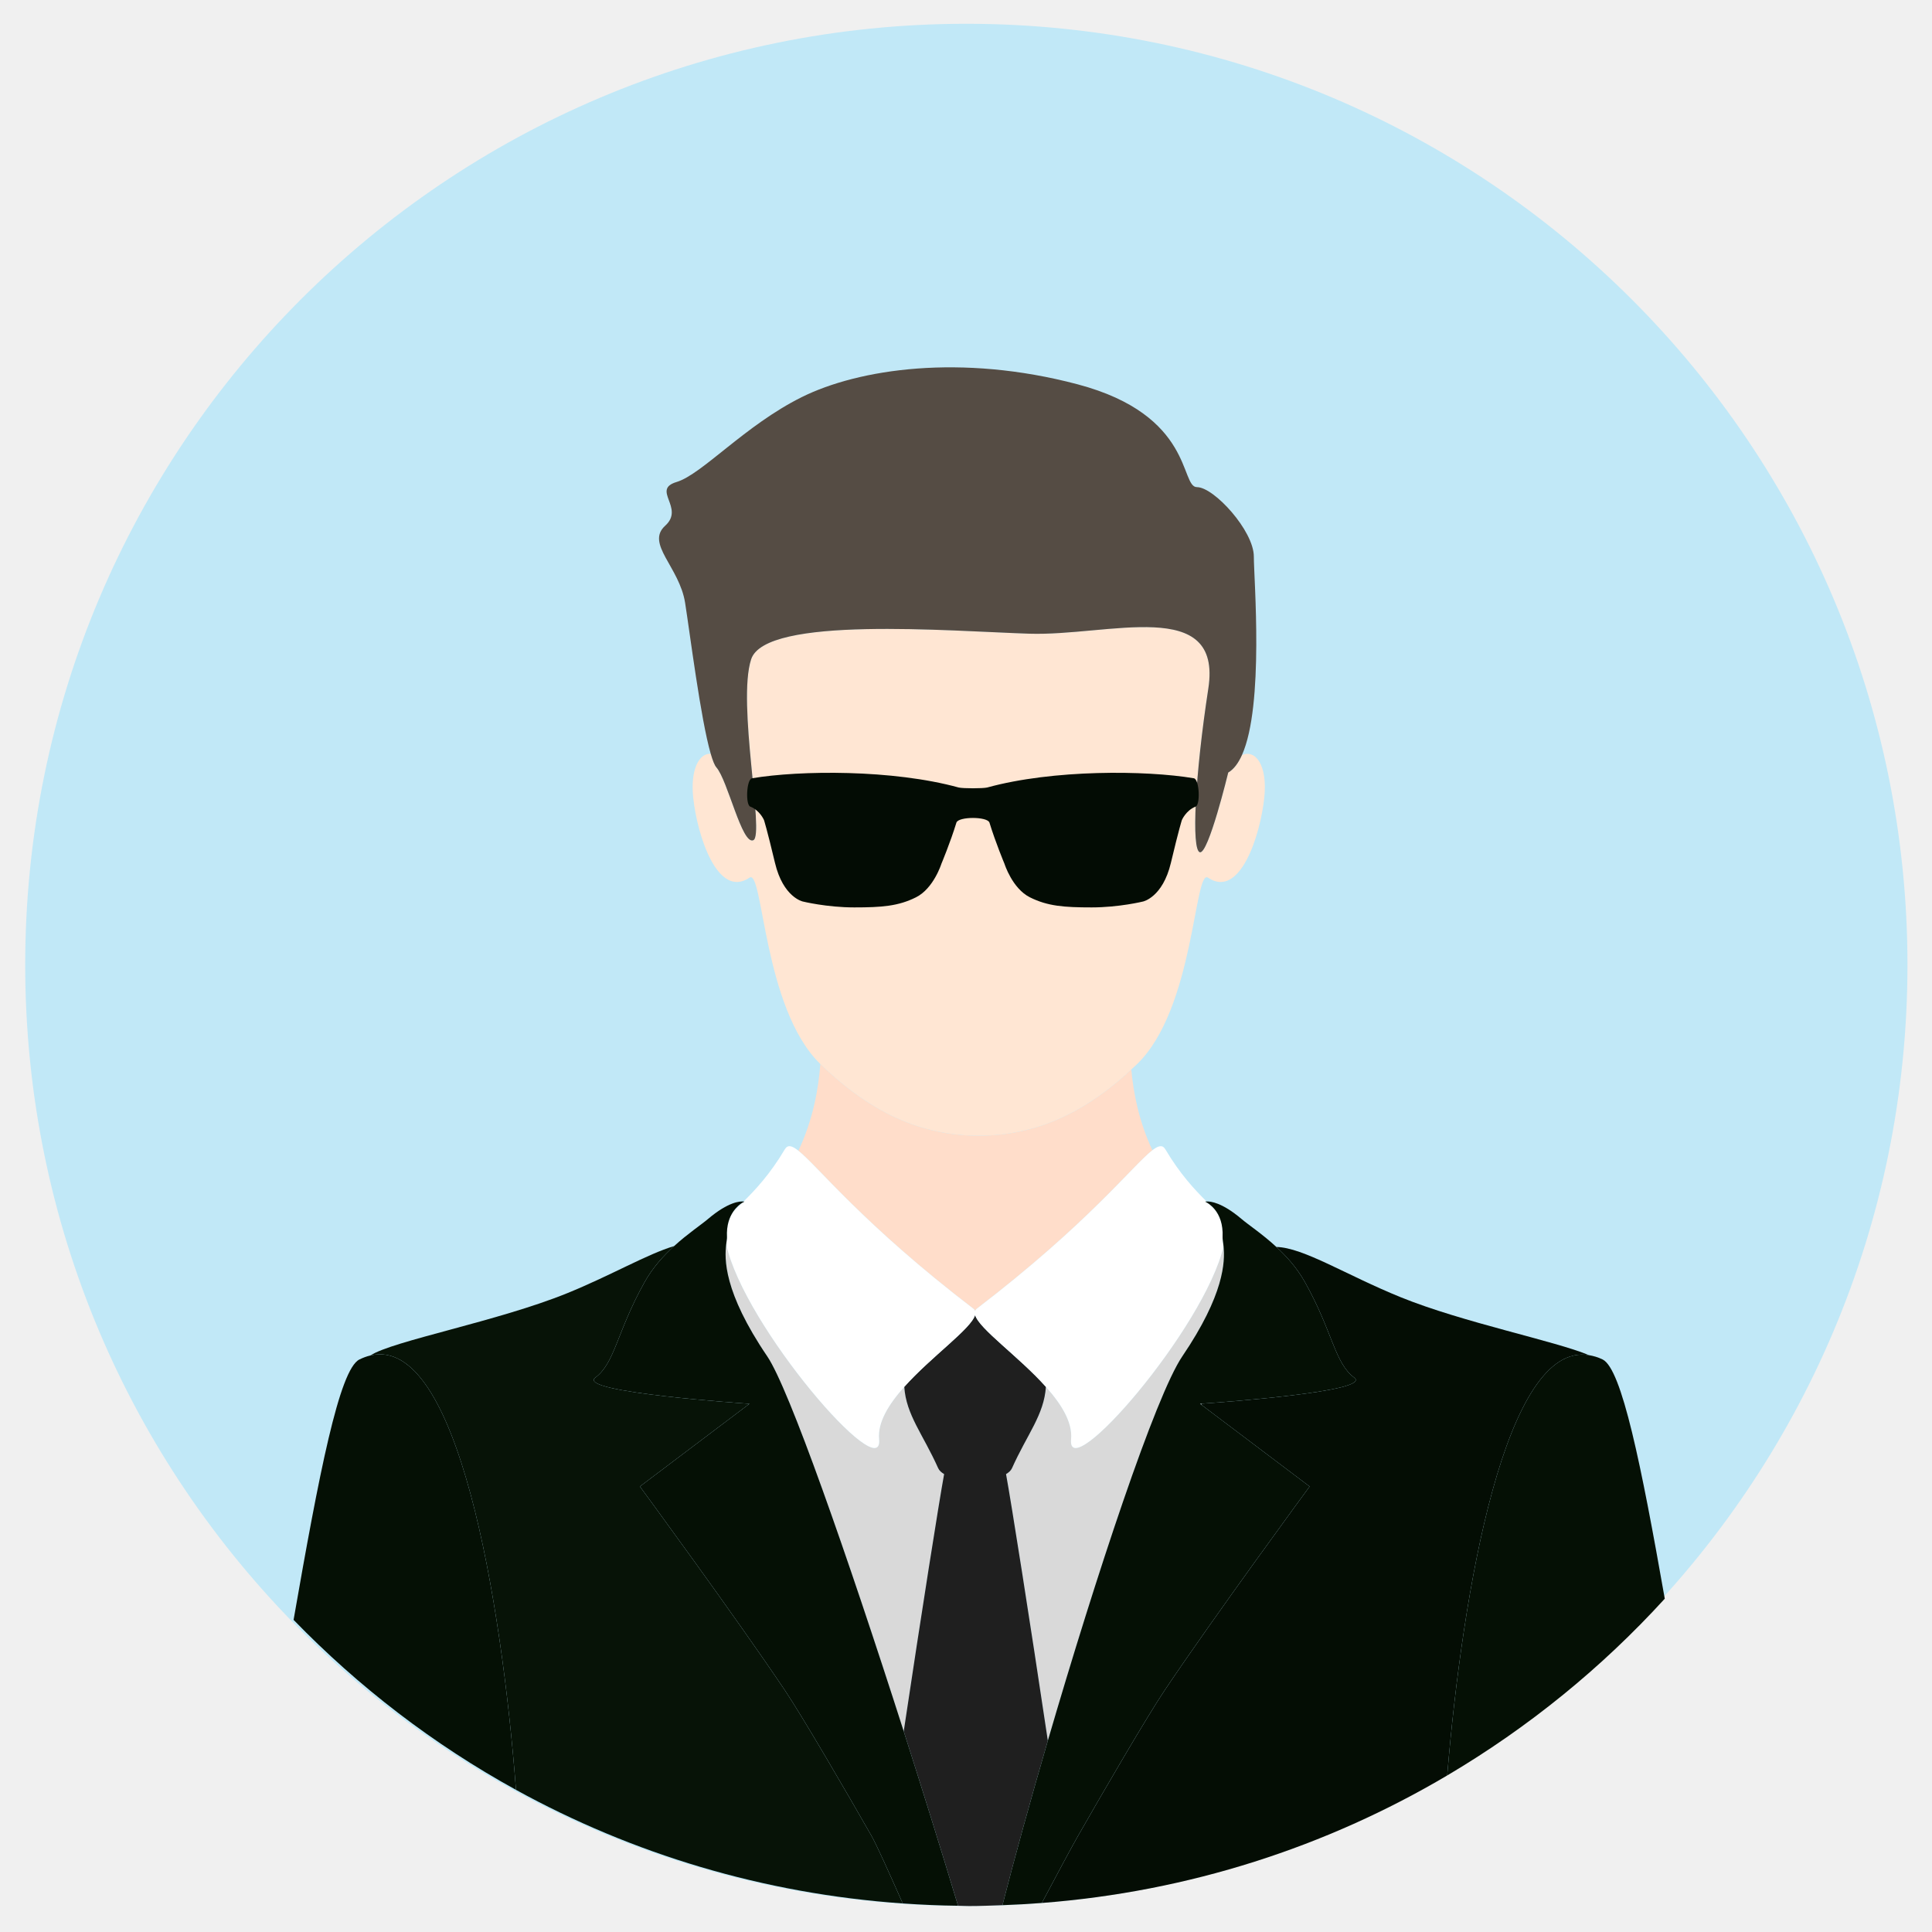
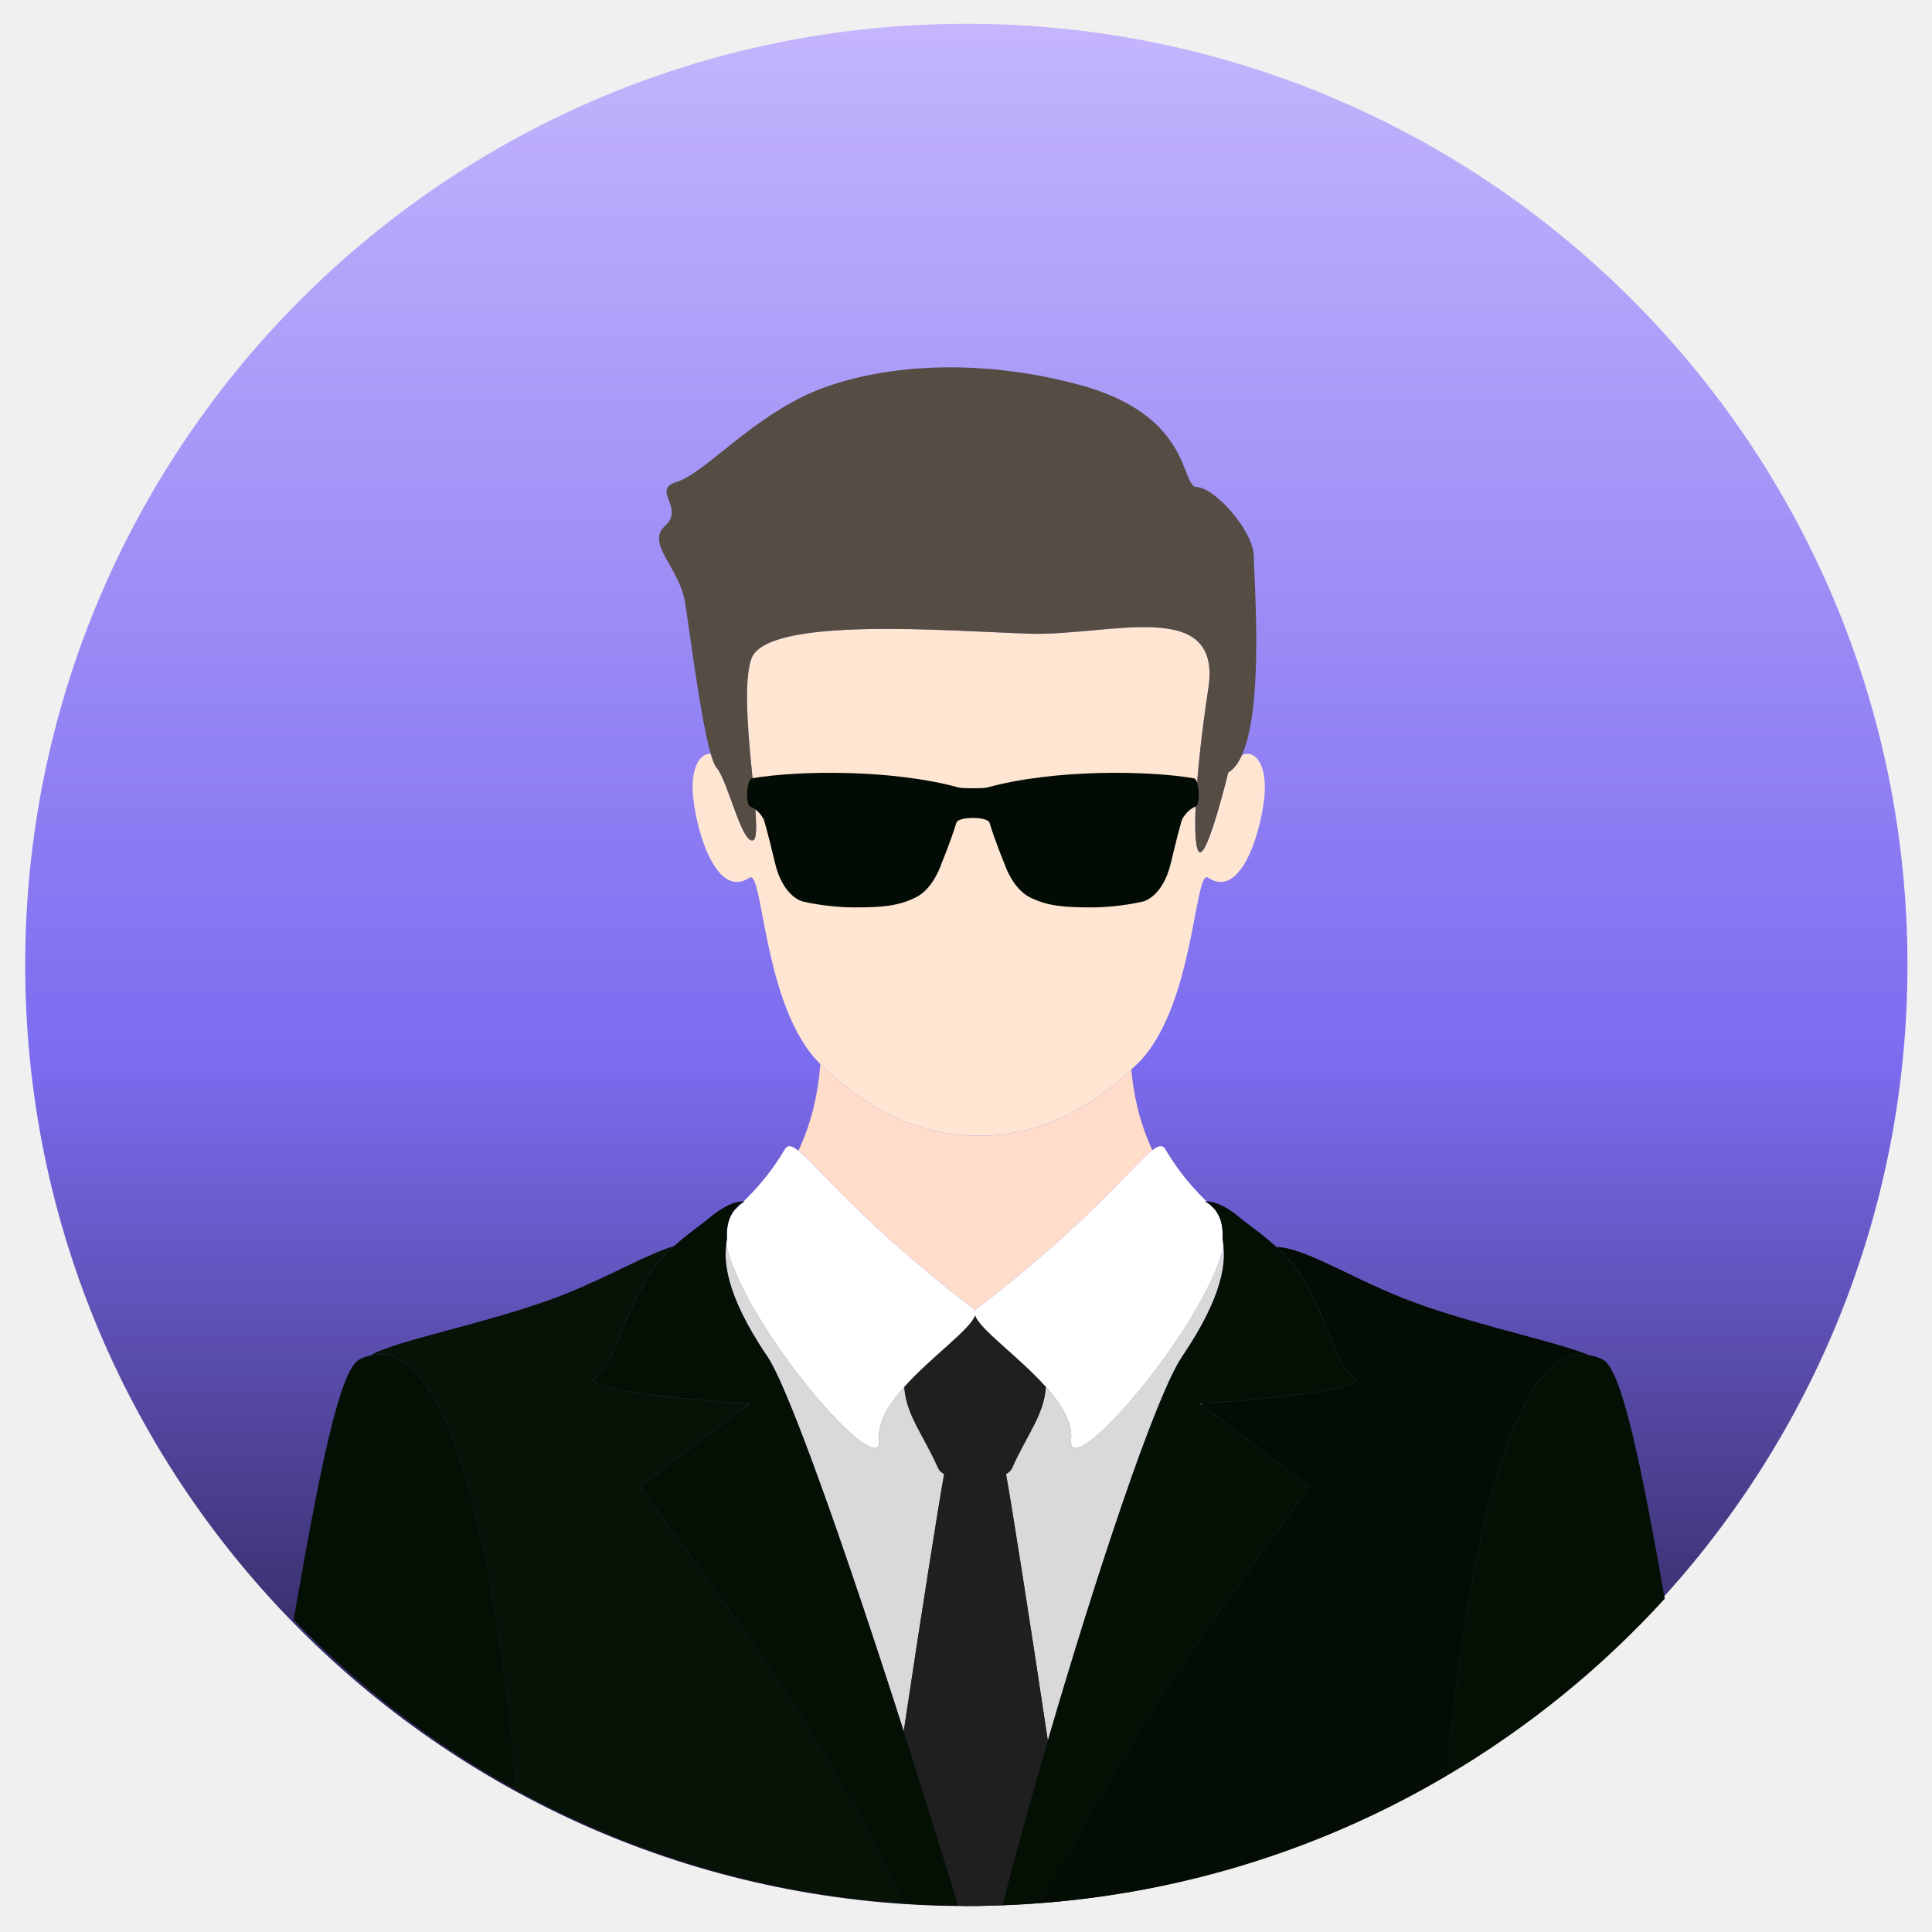
<svg xmlns="http://www.w3.org/2000/svg" version="1.1" id="Layer_1" x="0px" y="0px" viewBox="0 0 512 512" style="enable-background:new 0 0 512 512;" xml:space="preserve">
  <style type="text/css">
- 	.st0{fill:#C1E8F7;}
+ 	.st0{fill:url(#bgGradient);}
	.st1{fill:none;}
	.st2{fill:#FFDDCA;}
	.st3{fill:#D9D9D9;}
	.st4{fill:#1F1F1F;}
	.st5{fill:#FFFFFF;}
	.st6{fill:#FFE6D3;}
	.st7{fill:#554C44;}
	.st8{fill:#040D04;fill-opacity:1;}
	.st9{fill:#071307;fill-opacity:1;}
	.st10{fill:#051005;}
	.st11{fill:#030C04;}
</style>
+   <defs>
+     <linearGradient id="bgGradient" x1="0" y1="0" x2="0" y2="1">
+       <stop offset="0%" stop-color="#c4b5fd" />
+       <stop offset="55%" stop-color="#7c6cf0" />
+       <stop offset="100%" stop-color="#1a1330" />
+     </linearGradient>
+   </defs>
  <circle id="XMLID_8234_" class="st0" cx="256.089" cy="255.71" r="249.408" />
  <g id="XMLID_7856_">
    <path id="XMLID_7872_" class="st1" d="M320.55,319.173c0.506,0.491,0.981,0.965,1.411,1.387   C321.469,319.944,320.985,319.499,320.55,319.173z" />
    <path id="XMLID_7871_" class="st1" d="M196.684,318.765c-0.599,0.359-1.531,1.096-2.376,2.342   C194.984,320.427,195.776,319.652,196.684,318.765z" />
    <path id="XMLID_7870_" class="st2" d="M257.954,346.819c0.233,0.179,0.366,0.393,0.454,0.623   c0.087-0.23,0.22-0.444,0.454-0.623c29.687-22.732,41.337-37.968,46.534-41.998   c-3.574-7.624-5.022-15.158-5.597-21.399c-0.617,0.572-1.224,1.156-1.856,1.712   c-3.556,3.125-7.361,5.982-11.45,8.375c-3.486,2.042-7.176,3.737-11.023,4.973   c-3.497,1.124-7.11,1.863-10.763,2.232c-4.538,0.459-9.198,0.319-13.705-0.396   c-3.701-0.588-7.333-1.575-10.82-2.946c-3.914-1.538-7.632-3.543-11.128-5.875   c-4.159-2.773-8.007-5.996-11.6-9.466c-0.018-0.017-0.034-0.036-0.052-0.053   c-0.498,6.527-1.912,14.717-5.818,22.973C216.857,309.164,228.565,324.315,257.954,346.819z" />
    <path id="XMLID_7869_" class="st3" d="M248.623,389.082c-4.009-8.981-8.496-14.113-8.98-21.558   c-4.089,4.573-7.104,9.38-6.677,13.892c1.202,12.736-35.882-30.045-40.51-51.686   c-0.465,3.803-0.787,12.532,10.878,29.721c5.762,8.492,21.079,52.252,36.164,99.365   c4.753-31.709,9.307-60.495,10.704-68.163C249.529,390.253,248.917,389.743,248.623,389.082z" />
    <path id="XMLID_7868_" class="st3" d="M268.192,389.082c-0.295,0.661-0.907,1.173-1.581,1.572   c1.435,7.87,6.192,37.972,11.076,70.647c12.777-43.771,28.527-91.382,35.63-101.851   c11.146-16.424,11.345-25.104,10.935-29.165c-5.144,21.811-41.595,63.755-40.403,51.13   c0.426-4.512-2.589-9.319-6.678-13.892C276.687,374.969,272.201,380.1,268.192,389.082z" />
    <path id="XMLID_7867_" class="st3" d="M318.031,372.017l0.315,0.237c0.033-0.09,0.064-0.175,0.096-0.265   C318.189,372.006,318.031,372.017,318.031,372.017z" />
    <path id="XMLID_7866_" class="st4" d="M277.688,461.301c-4.885-32.675-9.642-62.777-11.076-70.647   c0.673-0.399,1.286-0.911,1.581-1.572c4.009-8.981,8.495-14.113,8.98-21.558   c-7.19-8.043-17.696-15.348-18.764-19.032c-1.069,3.684-11.574,10.989-18.765,19.032   c0.484,7.446,4.971,12.577,8.98,21.558c0.294,0.661,0.906,1.172,1.578,1.57   c-1.398,7.667-5.952,36.453-10.704,68.163c4.939,15.427,9.851,31.205,14.397,46.23   c0.978,0.011,1.943,0.073,2.923,0.073c2.966,0,5.902-0.12,8.843-0.224   C268.935,492.099,273.119,476.955,277.688,461.301z" />
    <path id="XMLID_7865_" class="st5" d="M196.684,318.765c-0.908,0.887-1.699,1.662-2.376,2.342   c-0.986,1.455-1.809,3.585-1.652,6.745c0.02,0.397-0.094,1.011-0.2,1.877   c4.628,21.641,41.713,64.422,40.51,51.686c-0.426-4.512,2.589-9.319,6.677-13.892   c7.191-8.043,17.696-15.348,18.765-19.032c1.068,3.684,11.574,10.989,18.764,19.032   c4.089,4.573,7.104,9.38,6.678,13.892c-1.192,12.625,35.26-29.318,40.403-51.13   c-0.117-1.157-0.281-1.959-0.257-2.433c0.176-3.567-0.886-5.854-2.035-7.292c-0.431-0.422-0.905-0.896-1.411-1.387   c-0.665-0.499-1.178-0.73-1.178-0.73s0.156-0.025,0.392-0.038c-3.043-2.999-7.056-7.262-10.925-13.809   c-0.723-1.223-1.739-1.097-3.443,0.225c-5.197,4.03-16.847,19.266-46.534,41.998   c-0.233,0.179-0.366,0.393-0.454,0.623c-0.088-0.23-0.221-0.444-0.454-0.623   c-29.389-22.504-41.097-37.655-46.371-41.868c-1.801-1.44-2.86-1.616-3.606-0.355   c-3.872,6.553-7.889,10.817-10.933,13.817c0.142,0.013,0.236,0.03,0.236,0.03S197.028,318.558,196.684,318.765z" />
    <path id="XMLID_7864_" class="st6" d="M229.052,291.498c3.496,2.332,7.214,4.337,11.128,5.875   c3.487,1.37,7.12,2.358,10.82,2.946c4.507,0.715,9.166,0.855,13.705,0.396   c3.654-0.37,7.267-1.109,10.763-2.232c3.847-1.236,7.537-2.931,11.023-4.973   c4.088-2.393,7.893-5.25,11.45-8.375c0.632-0.556,1.239-1.139,1.856-1.712c0.501-0.465,1.016-0.915,1.507-1.391   c15.29-14.762,15.159-52.065,18.849-49.428c8.436,5.668,13.84-11.204,14.895-21.222   c0.905-8.59-2.332-12.872-5.93-11.269c-0.964,2.14-2.15,3.761-3.624,4.617c0,0-5.275,21.805-7.536,21.123   c-2.261-0.682-1.278-20.361,2.261-43.397c3.768-24.53-26.375-13.839-47.476-14.52   c-21.1-0.682-69.917-4.795-73.685,6.788c-3.768,11.583,3.602,46.571,0.588,47.934   c-3.015,1.363-6.782-15.883-9.796-19.291c-0.485-0.548-0.99-1.857-1.501-3.614   c-3.035-0.165-5.434,4.081-4.64,11.628c1.054,10.018,6.459,26.889,14.894,21.222   c3.686-2.633,3.561,34.578,18.797,49.375c0.018,0.017,0.034,0.036,0.052,0.053   C221.045,285.502,224.893,288.725,229.052,291.498z" />
    <path id="XMLID_7863_" class="st7" d="M199.647,222.658c3.014-1.363-4.356-36.351-0.588-47.934   c3.768-11.584,52.585-7.47,73.685-6.788c21.1,0.681,51.243-10.009,47.476,14.52   c-3.539,23.035-4.521,42.715-2.261,43.397c2.261,0.682,7.536-21.123,7.536-21.123   c1.474-0.856,2.659-2.478,3.624-4.617c5.939-13.177,3.159-46.757,3.159-52.619c0-6.814-10.55-18.397-15.072-18.397   s-0.753-19.078-31.65-27.255c-30.896-8.177-58.026-4.088-73.097,3.407c-15.072,7.495-26.375,20.441-33.158,22.486   c-6.782,2.044,2.261,6.814-3.015,11.583c-5.275,4.77,3.768,10.902,5.276,20.442   c1.265,8.004,4.121,30.828,6.788,39.994c0.511,1.757,1.016,3.066,1.501,3.614   C192.864,206.775,196.632,224.021,199.647,222.658z" />
    <path id="XMLID_7862_" class="st8" d="M345.836,339.791c7.41,13.261,7.813,21.392,13.051,25.293   c4.956,3.689-36.009,6.602-40.444,6.905c-0.033,0.09-0.063,0.175-0.096,0.265l28.721,21.679   c0,0-24.976,34.003-38.35,53.909c-4.703,6.997-16.474,27.193-23.046,38.717c-1.857,3.256-5.504,10.098-9.571,17.745   c39.008-2.986,75.498-14.912,107.424-33.786c4.048-49.02,15.441-115.192,37.579-111.384   c-8.804-3.728-33.337-8.626-49.958-15.378c-14.366-5.836-25.786-13.168-32.884-13.293   C340.981,332.974,343.729,336.021,345.836,339.791z" />
    <path id="XMLID_7861_" class="st10" d="M320.55,319.173c0.435,0.326,0.919,0.771,1.411,1.387c1.149,1.438,2.212,3.724,2.035,7.292   c-0.024,0.474,0.14,1.276,0.257,2.433c0.41,4.06,0.211,12.74-10.935,29.165   c-7.104,10.469-22.854,58.08-35.63,101.851c-4.569,15.654-8.752,30.798-12.028,43.593   c3.5-0.121,6.978-0.326,10.44-0.591c4.067-7.647,7.714-14.489,9.571-17.745   c6.572-11.523,18.344-31.72,23.046-38.717c13.374-19.906,38.35-53.909,38.35-53.909l-28.721-21.679l-0.315-0.237   c0,0,0.158-0.011,0.411-0.028c4.435-0.303,45.4-3.216,40.444-6.905c-5.238-3.901-5.641-12.032-13.051-25.293   c-2.107-3.77-4.855-6.817-7.575-9.329c-3.703-3.42-7.35-5.816-9.229-7.41   c-5.204-4.416-8.271-4.698-9.268-4.646c-0.236,0.013-0.392,0.038-0.392,0.038S319.885,318.674,320.55,319.173z" />
    <path id="XMLID_7860_" class="st9" d="M136.743,474.331c30.782,16.943,65.532,27.526,102.498,30.102   c-3.99-9.02-7.062-15.773-8.26-17.874c-6.573-11.523-18.344-31.72-23.046-38.717   c-13.374-19.906-38.351-53.909-38.351-53.909l29.036-21.916c0,0-46.094-3.033-40.857-6.933   c5.239-3.901,5.642-12.032,13.052-25.293c2.175-3.892,5.032-7.013,7.835-9.567   c-7.042,2.079-16.729,7.773-28.353,12.495c-18.335,7.449-46.287,12.64-52.138,16.494   C121.353,353.701,132.942,424.5,136.743,474.331z" />
    <path id="XMLID_7859_" class="st10" d="M170.815,339.791c-7.41,13.261-7.813,21.392-13.052,25.293   c-5.238,3.9,40.857,6.933,40.857,6.933l-29.036,21.916c0,0,24.976,34.003,38.351,53.909   c4.702,6.997,16.473,27.193,23.046,38.717c1.198,2.101,4.271,8.854,8.26,17.874   c4.85,0.339,9.731,0.555,14.653,0.612c-4.546-15.025-9.457-30.803-14.397-46.23   c-15.085-47.112-30.401-90.873-36.164-99.365c-11.665-17.189-11.342-25.917-10.878-29.721   c0.106-0.866,0.22-1.481,0.2-1.877c-0.157-3.16,0.666-5.29,1.652-6.745c0.845-1.247,1.778-1.983,2.376-2.342   c0.345-0.207,0.596-0.322,0.596-0.322s-0.094-0.016-0.236-0.03c-0.815-0.082-3.944-0.014-9.425,4.638   c-1.836,1.557-5.357,3.882-8.968,7.172C175.847,332.778,172.99,335.899,170.815,339.791z" />
    <path id="XMLID_7858_" class="st10" d="M136.743,474.331c-3.8-49.831-15.389-120.63-38.584-115.118   c-0.951,0.226-1.921,0.575-2.911,1.064c-5.326,2.634-10.707,30.37-17.446,69.005   C95.042,447.06,114.878,462.297,136.743,474.331z" />
    <path id="XMLID_7857_" class="st10" d="M383.524,470.517c21.492-12.705,40.937-28.503,57.657-46.846   c-6.285-35.687-11.399-60.89-16.463-63.395c-1.24-0.612-2.437-0.942-3.615-1.143   C398.965,355.325,387.571,421.497,383.524,470.517z" />
  </g>
  <g id="sunglasses" transform="translate(194,156.8) scale(4)">
    <path class="st11" d="M15.018,12.975 C10.651,11.772 4.493,11.828 1.326,12.362 C0.943,12.426 0.883,14.185 1.223,14.246 C1.849,14.499 2.116,15.131 2.116,15.131 C2.116,15.131 2.303,15.692 2.846,17.972 C3.389,20.252 4.684,20.526 4.684,20.526 C4.684,20.526 6.268,20.918 8.095,20.918 C9.923,20.918 11.016,20.835 12.186,20.249 C13.356,19.664 13.868,18.033 13.868,18.033 C13.868,18.033 14.458,16.629 14.864,15.303 C14.991,14.887 16.928,14.887 17.055,15.303 C17.461,16.629 18.051,18.033 18.051,18.033 C18.051,18.033 18.563,19.664 19.733,20.249 C20.903,20.835 21.996,20.918 23.824,20.918 C25.651,20.918 27.235,20.526 27.235,20.526 C27.235,20.526 28.53,20.252 29.073,17.972 C29.616,15.692 29.802,15.131 29.802,15.131 C29.802,15.131 30.07,14.499 30.696,14.246 C31.036,14.185 30.976,12.426 30.593,12.362 C27.426,11.828 21.268,11.772 16.9,12.975 C16.604,13.043 15.315,13.043 15.018,12.975 Z" />
  </g>
</svg>
